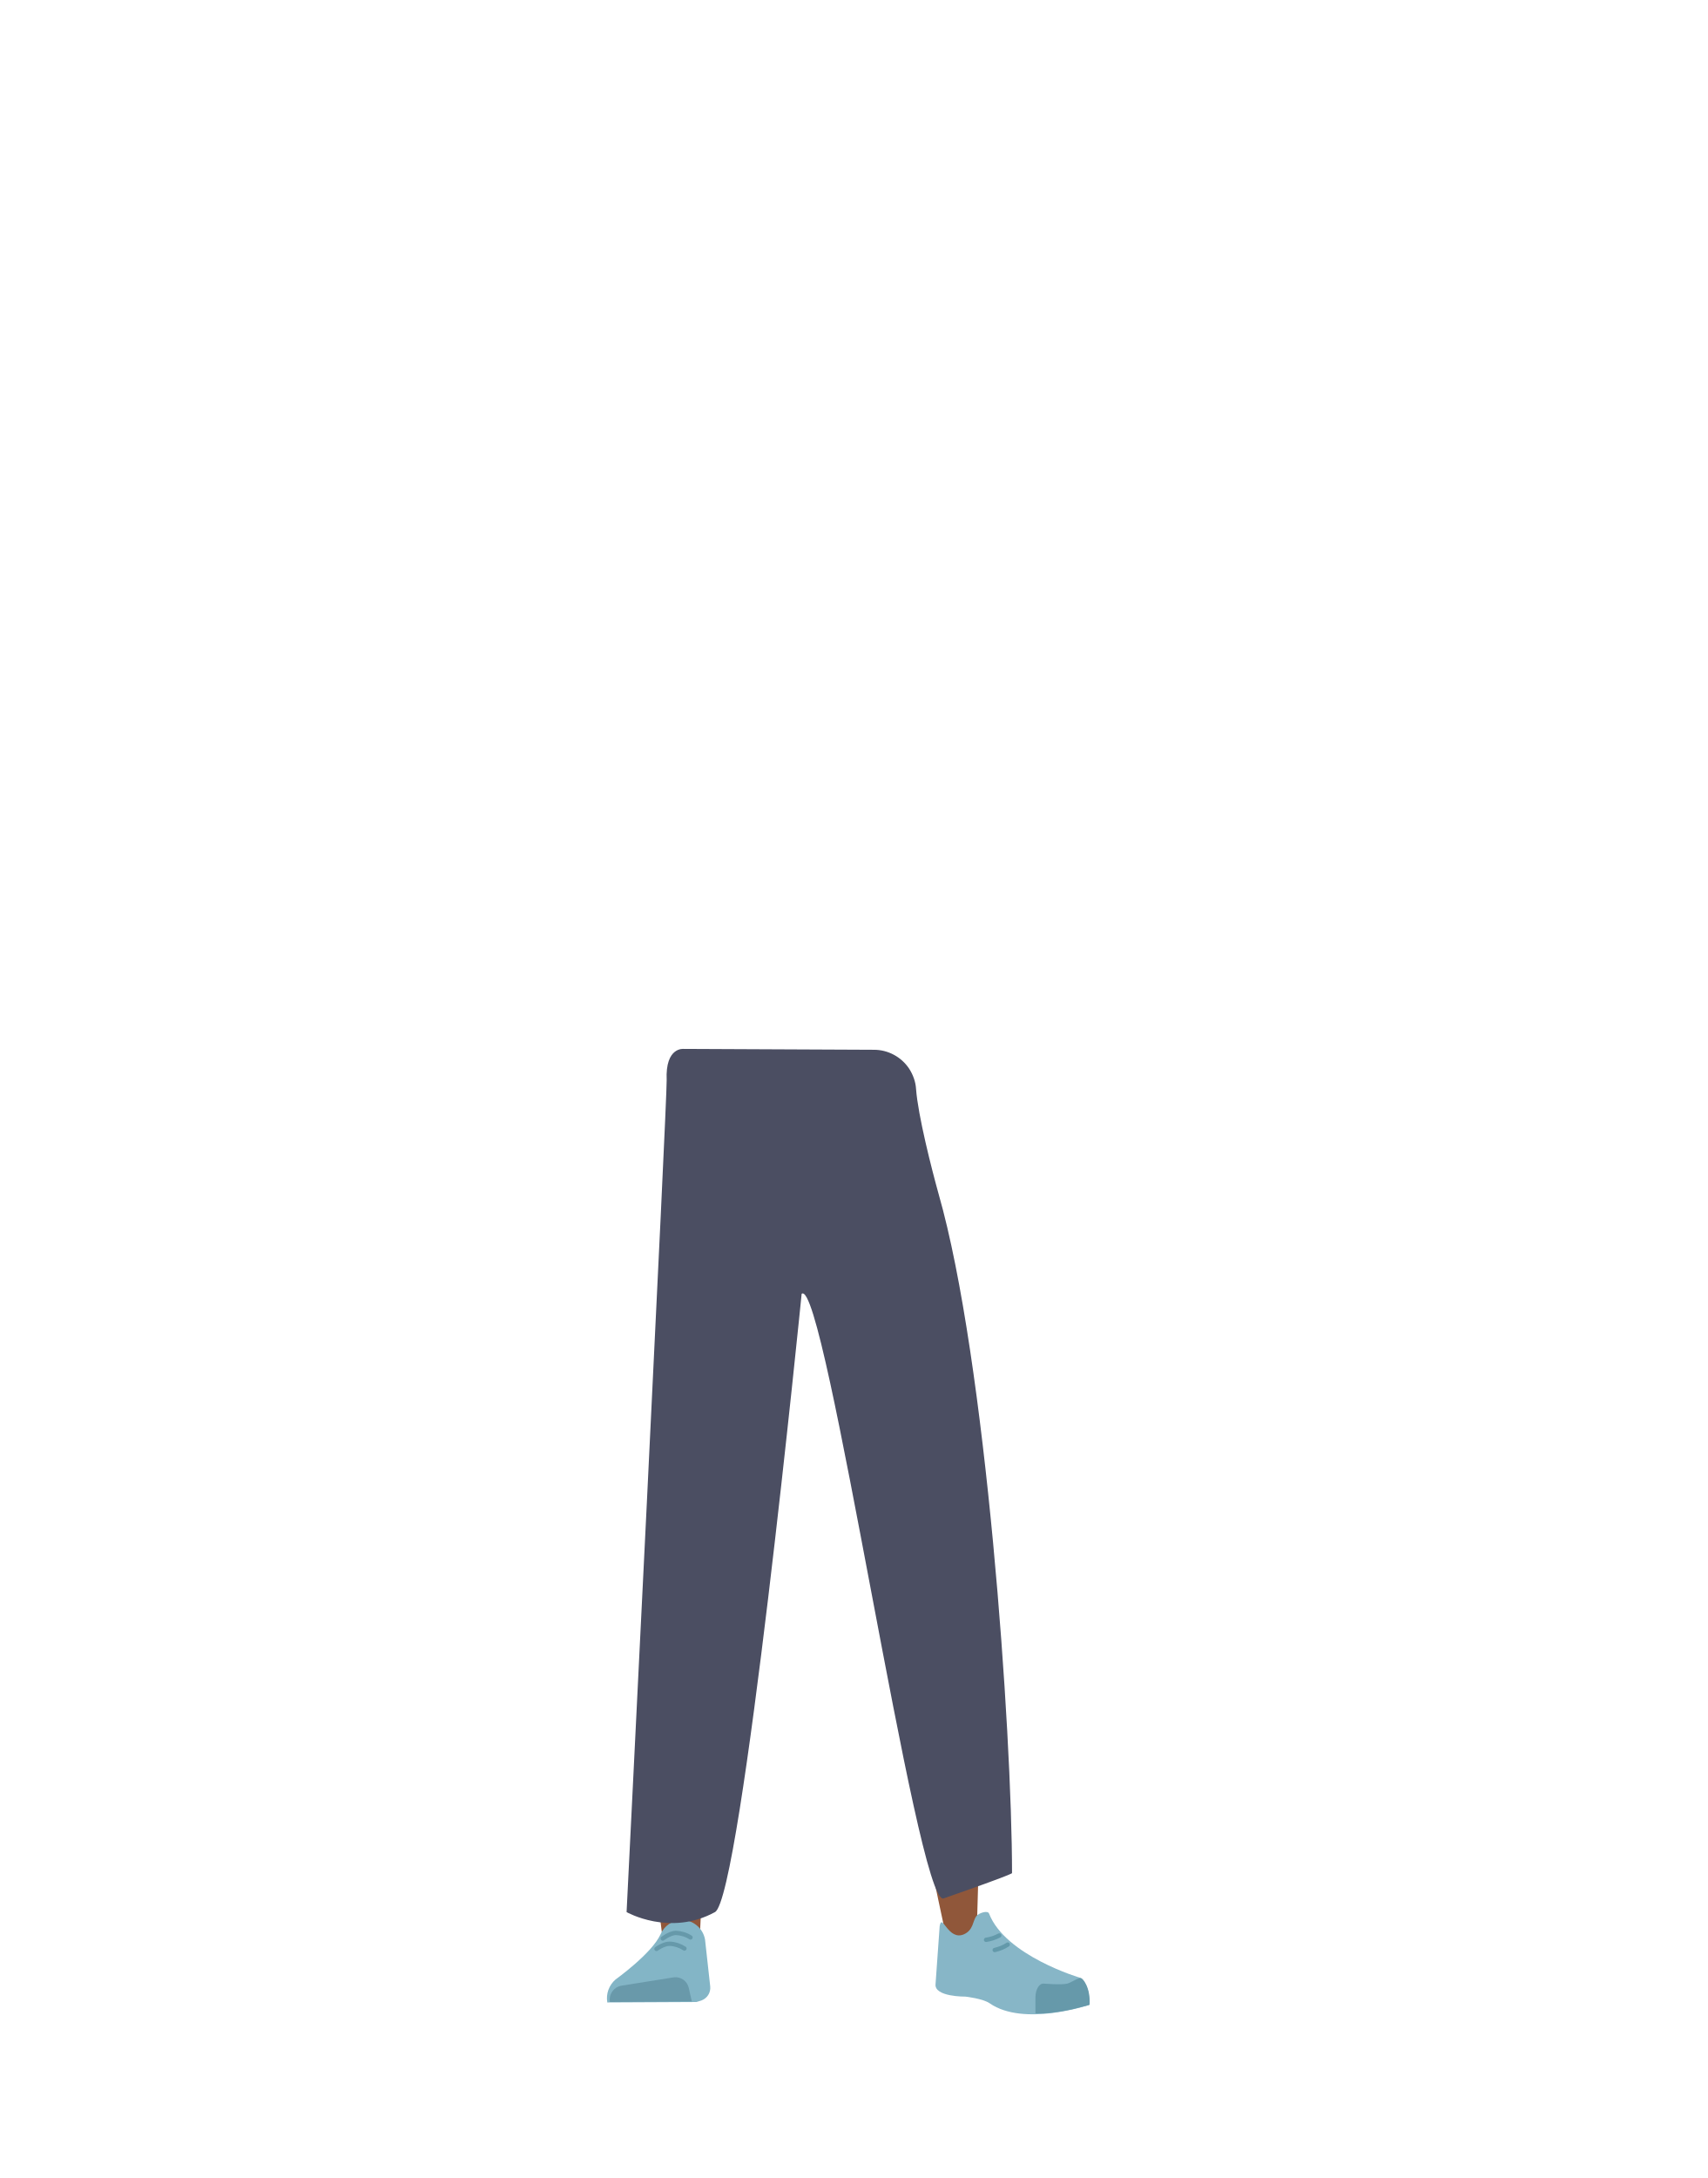
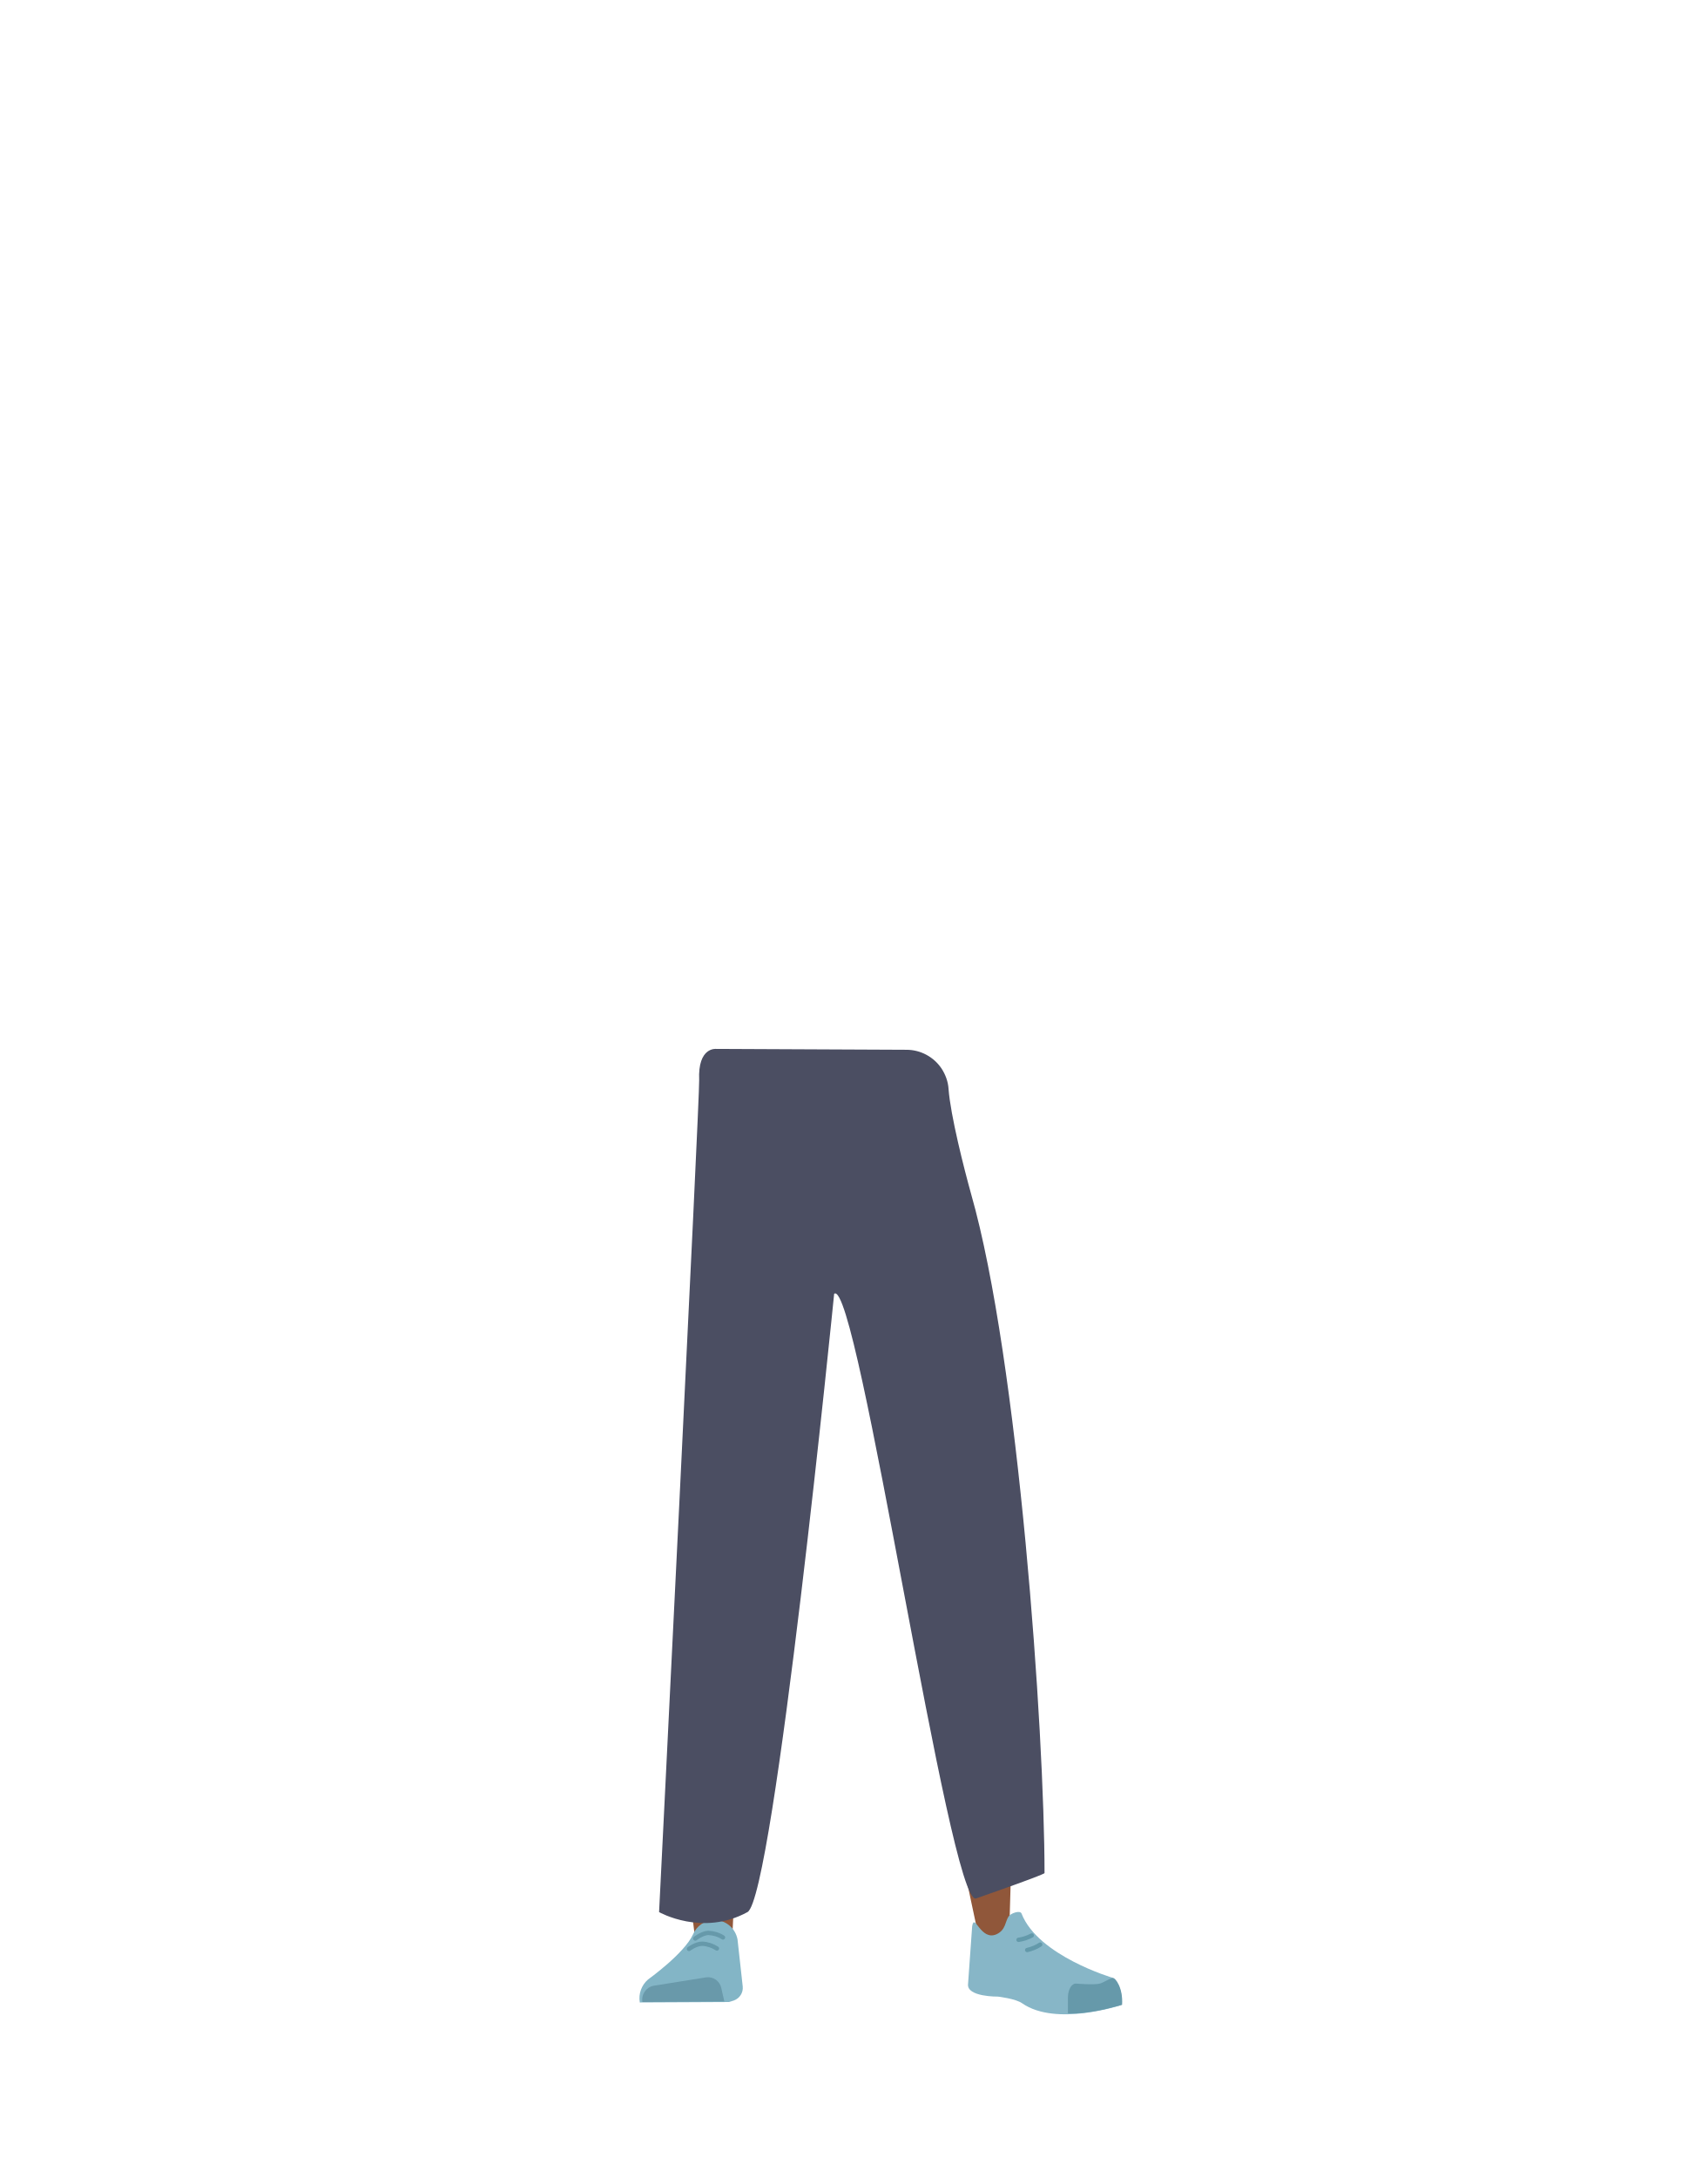
<svg xmlns="http://www.w3.org/2000/svg" version="1.1" id="Calque_9" x="0px" y="0px" viewBox="0 0 788 1005" style="enable-background:new 0 0 788 1005;" xml:space="preserve">
  <style type="text/css">
	.st0{fill:#90573A;}
	.st1{fill:#83B5C6;}
	.st2{fill:#6999AA;}
	.st3{fill:none;stroke:#6699AA;stroke-width:2;stroke-linecap:round;stroke-miterlimit:10;}
	.st4{fill:#87B6C7;}
	.st5{fill:#6699AA;}
	.st6{fill:none;stroke:#6399AA;stroke-width:2;stroke-linecap:round;stroke-miterlimit:10;}
	.st7{fill:#4B4E62;}
</style>
-   <path class="st0" d="M314.2,708.9c-9.2,0.2-14.6,5.3-16,13.4c0,0-1.5,36.4-1.7,51.7c-0.4,24.6,2.5,74.7,6.5,99  c0.9,5.3,2.8,21.3,2.8,21.3c0.5,4.6,4.4,8.1,9,8l0,0c4.6-0.4,8.1-4.1,8.2-8.7c0,0,0.8-18.5,1.4-24.7c2.2-22.3,9.5-66.6,10-89  c0.3-13.5-2.3-54.8-2.3-54.8C331.1,711.6,322.1,709,314.2,708.9L314.2,708.9z" />
-   <path class="st0" d="M425.2,701.9c9.1-1.1,15,3.3,17.3,11.3c0,0,6.6,34.5,8.5,49.9c3.2,24.7,0,122,0,122c-0.1,4.9-0.1,11.4-4.5,11.8  l0,0c-4.4,0.4-9.7-1.7-10.5-6.5c0,0-19.7-91.6-22.8-114.1c-1.8-13.5-3.9-55.5-3.9-55.5C408.8,707.1,417.4,703.1,425.2,701.9  L425.2,701.9z" />
-   <path class="st1" d="M314.5,885.9L314.5,885.9c-4.2,0.2-8,2.8-9.6,6.6l0,0c-4,8.9-20.8,20.9-20.8,20.9c-3,2.6-4.5,6.6-3.8,10.6l0,0  l41.1-0.2l2.3-0.7c2.7-1,4.4-3.6,4.1-6.5l-2.4-21.7C324.4,889.6,319.8,885.9,314.5,885.9z" />
-   <path class="st2" d="M281.5,923.8L281.5,923.8c-0.6-3.5,1.7-6.8,5.1-7.5l24.4-3.9c3.2-0.4,6.2,1.7,6.9,4.9l1.4,6.2L281.5,923.8z" />
-   <path class="st3" d="M305.9,894.5c0,0,3.2-2.5,6-2.6c2.4,0.1,4.8,0.8,6.8,2.1" />
-   <path class="st3" d="M303,899.3c0,0,3.2-2.4,6.1-2.4c2.4,0.1,4.8,0.9,6.8,2.2" />
-   <path class="st4" d="M445,892.5c4.3-2,3.9-6,5.6-8.3c1-1.4,5.3-2.9,5.9-1.2c7.6,19.5,42,29.6,42,29.6c3.7,3.2,4.6,7.8,4,12.6l0,0  c0,0-30,10.1-45.7-0.8c-3.1-2.2-11.2-3.1-11.2-3.1s-14.5,0.2-13.8-5.8l1.9-26.7C434.8,882.3,437.6,895.9,445,892.5z" />
-   <path class="st5" d="M502.9,925.1c0.5-7.8-3.1-12.6-4.3-12.4c-1.7,0.3-4.4,2.2-6,2.6c-2.7,0.7-10.8,0-10.8,0  c-2.1-0.2-3.8,2.5-3.9,6.2v7.5c0,0,5,0.7,16.7-1.8C496.5,926.8,502.9,925.1,502.9,925.1z" />
-   <path class="st6" d="M461.2,893.1c-1.9,1-4,1.7-6.1,2" />
-   <path class="st6" d="M465.1,897.3c-1.8,1.2-3.9,2-6,2.5" />
-   <path class="st7" d="M315.6,484c0,0-8.6-1.1-7.9,14.4c0.3,7.5-18.5,383.9-18.5,383.9s20,11.4,40.8,0c12.2-6.7,40-285.3,40-285.3  c10.8-8.3,53.3,283.3,65.5,279c33-11.5,31.6-11.7,31.6-11.7c0-64.9-12-236.9-33.9-313.4c-3.2-11.5-9.5-36.2-10.4-48.4  c-0.2-3.4-1.4-6.6-3.2-9.4l0,0c-3.6-5.4-9.7-8.7-16.2-8.7L317,484" />
+   <path class="st0" d="M329.2,708.9c-9.2,0.2-14.6,5.3-16,13.4c0,0-1.5,36.4-1.7,51.7c-0.4,24.6,2.5,74.7,6.5,99  c0.9,5.3,2.8,21.3,2.8,21.3c0.5,4.6,4.4,8.1,9,8l0,0c4.6-0.4,8.1-4.1,8.2-8.7c0,0,0.8-18.5,1.4-24.7c2.2-22.3,9.5-66.6,10-89  c0.3-13.5-2.3-54.8-2.3-54.8C346.1,711.6,337.1,709,329.2,708.9L329.2,708.9z" />
+   <path class="st0" d="M440.2,701.9c9.1-1.1,15,3.3,17.3,11.3c0,0,6.6,34.5,8.5,49.9c3.2,24.7,0,122,0,122c-0.1,4.9-0.1,11.4-4.5,11.8  l0,0c-4.4,0.4-9.7-1.7-10.5-6.5c0,0-19.7-91.6-22.8-114.1c-1.8-13.5-3.9-55.5-3.9-55.5C423.8,707.1,432.4,703.1,440.2,701.9  L440.2,701.9z" />
+   <path class="st1" d="M329.5,885.9L329.5,885.9c-4.2,0.2-8,2.8-9.6,6.6l0,0c-4,8.9-20.8,20.9-20.8,20.9c-3,2.6-4.5,6.6-3.8,10.6l0,0  l41.1-0.2l2.3-0.7c2.7-1,4.4-3.6,4.1-6.5l-2.4-21.7C339.4,889.6,334.8,885.9,329.5,885.9z" />
+   <path class="st2" d="M296.5,923.8L296.5,923.8c-0.6-3.5,1.7-6.8,5.1-7.5l24.4-3.9c3.2-0.4,6.2,1.7,6.9,4.9l1.4,6.2L296.5,923.8z" />
+   <path class="st3" d="M320.9,894.5c0,0,3.2-2.5,6-2.6c2.4,0.1,4.8,0.8,6.8,2.1" />
+   <path class="st3" d="M318,899.3c0,0,3.2-2.4,6.1-2.4c2.4,0.1,4.8,0.9,6.8,2.2" />
+   <path class="st4" d="M460,892.5c4.3-2,3.9-6,5.6-8.3c1-1.4,5.3-2.9,5.9-1.2c7.6,19.5,42,29.6,42,29.6c3.7,3.2,4.6,7.8,4,12.6l0,0  c0,0-30,10.1-45.7-0.8c-3.1-2.2-11.2-3.1-11.2-3.1s-14.5,0.2-13.8-5.8l1.9-26.7C449.8,882.3,452.6,895.9,460,892.5z" />
+   <path class="st5" d="M517.9,925.1c0.5-7.8-3.1-12.6-4.3-12.4c-1.7,0.3-4.4,2.2-6,2.6c-2.7,0.7-10.8,0-10.8,0  c-2.1-0.2-3.8,2.5-3.9,6.2v7.5c0,0,5,0.7,16.7-1.8C511.5,926.8,517.9,925.1,517.9,925.1z" />
+   <path class="st6" d="M476.2,893.1c-1.9,1-4,1.7-6.1,2" />
+   <path class="st6" d="M480.1,897.3c-1.8,1.2-3.9,2-6,2.5" />
+   <path class="st7" d="M330.6,484c0,0-8.6-1.1-7.9,14.4c0.3,7.5-18.5,383.9-18.5,383.9s20,11.4,40.8,0c12.2-6.7,40-285.3,40-285.3  c10.8-8.3,53.3,283.3,65.5,279c33-11.5,31.6-11.7,31.6-11.7c0-64.9-12-236.9-33.9-313.4c-3.2-11.5-9.5-36.2-10.4-48.4  c-0.2-3.4-1.4-6.6-3.2-9.4l0,0c-3.6-5.4-9.7-8.7-16.2-8.7L332,484" />
</svg>
